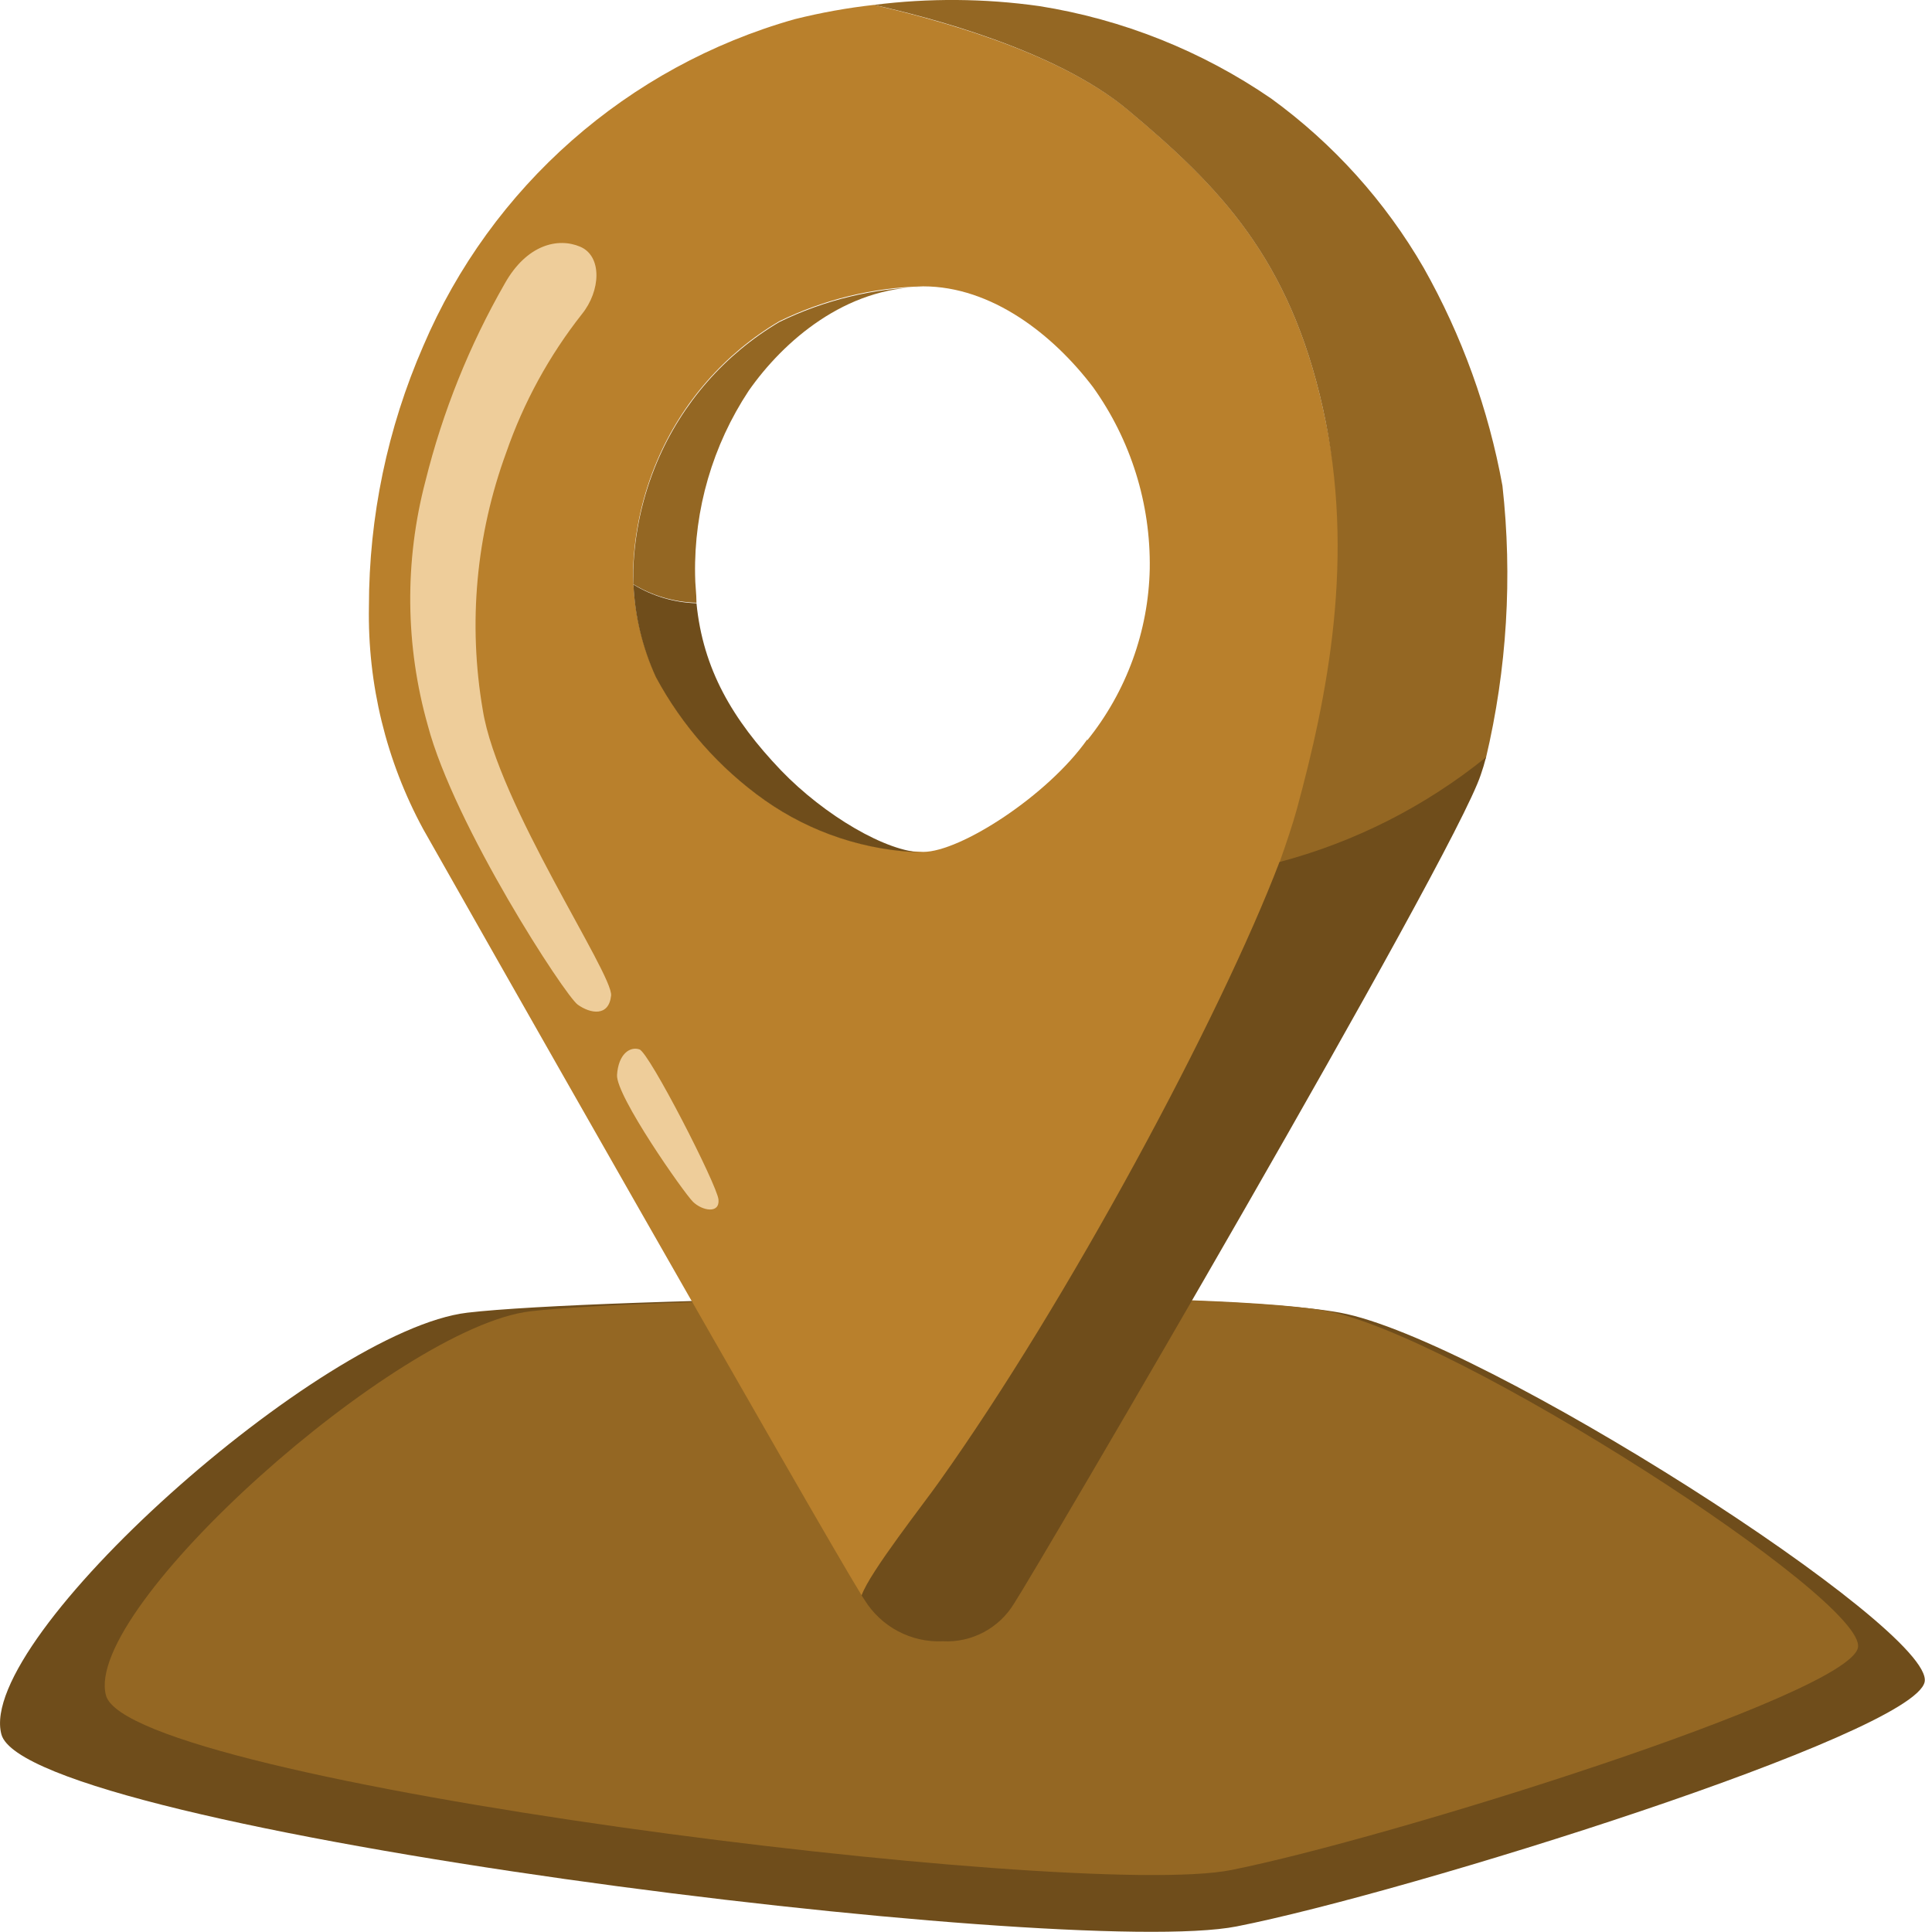
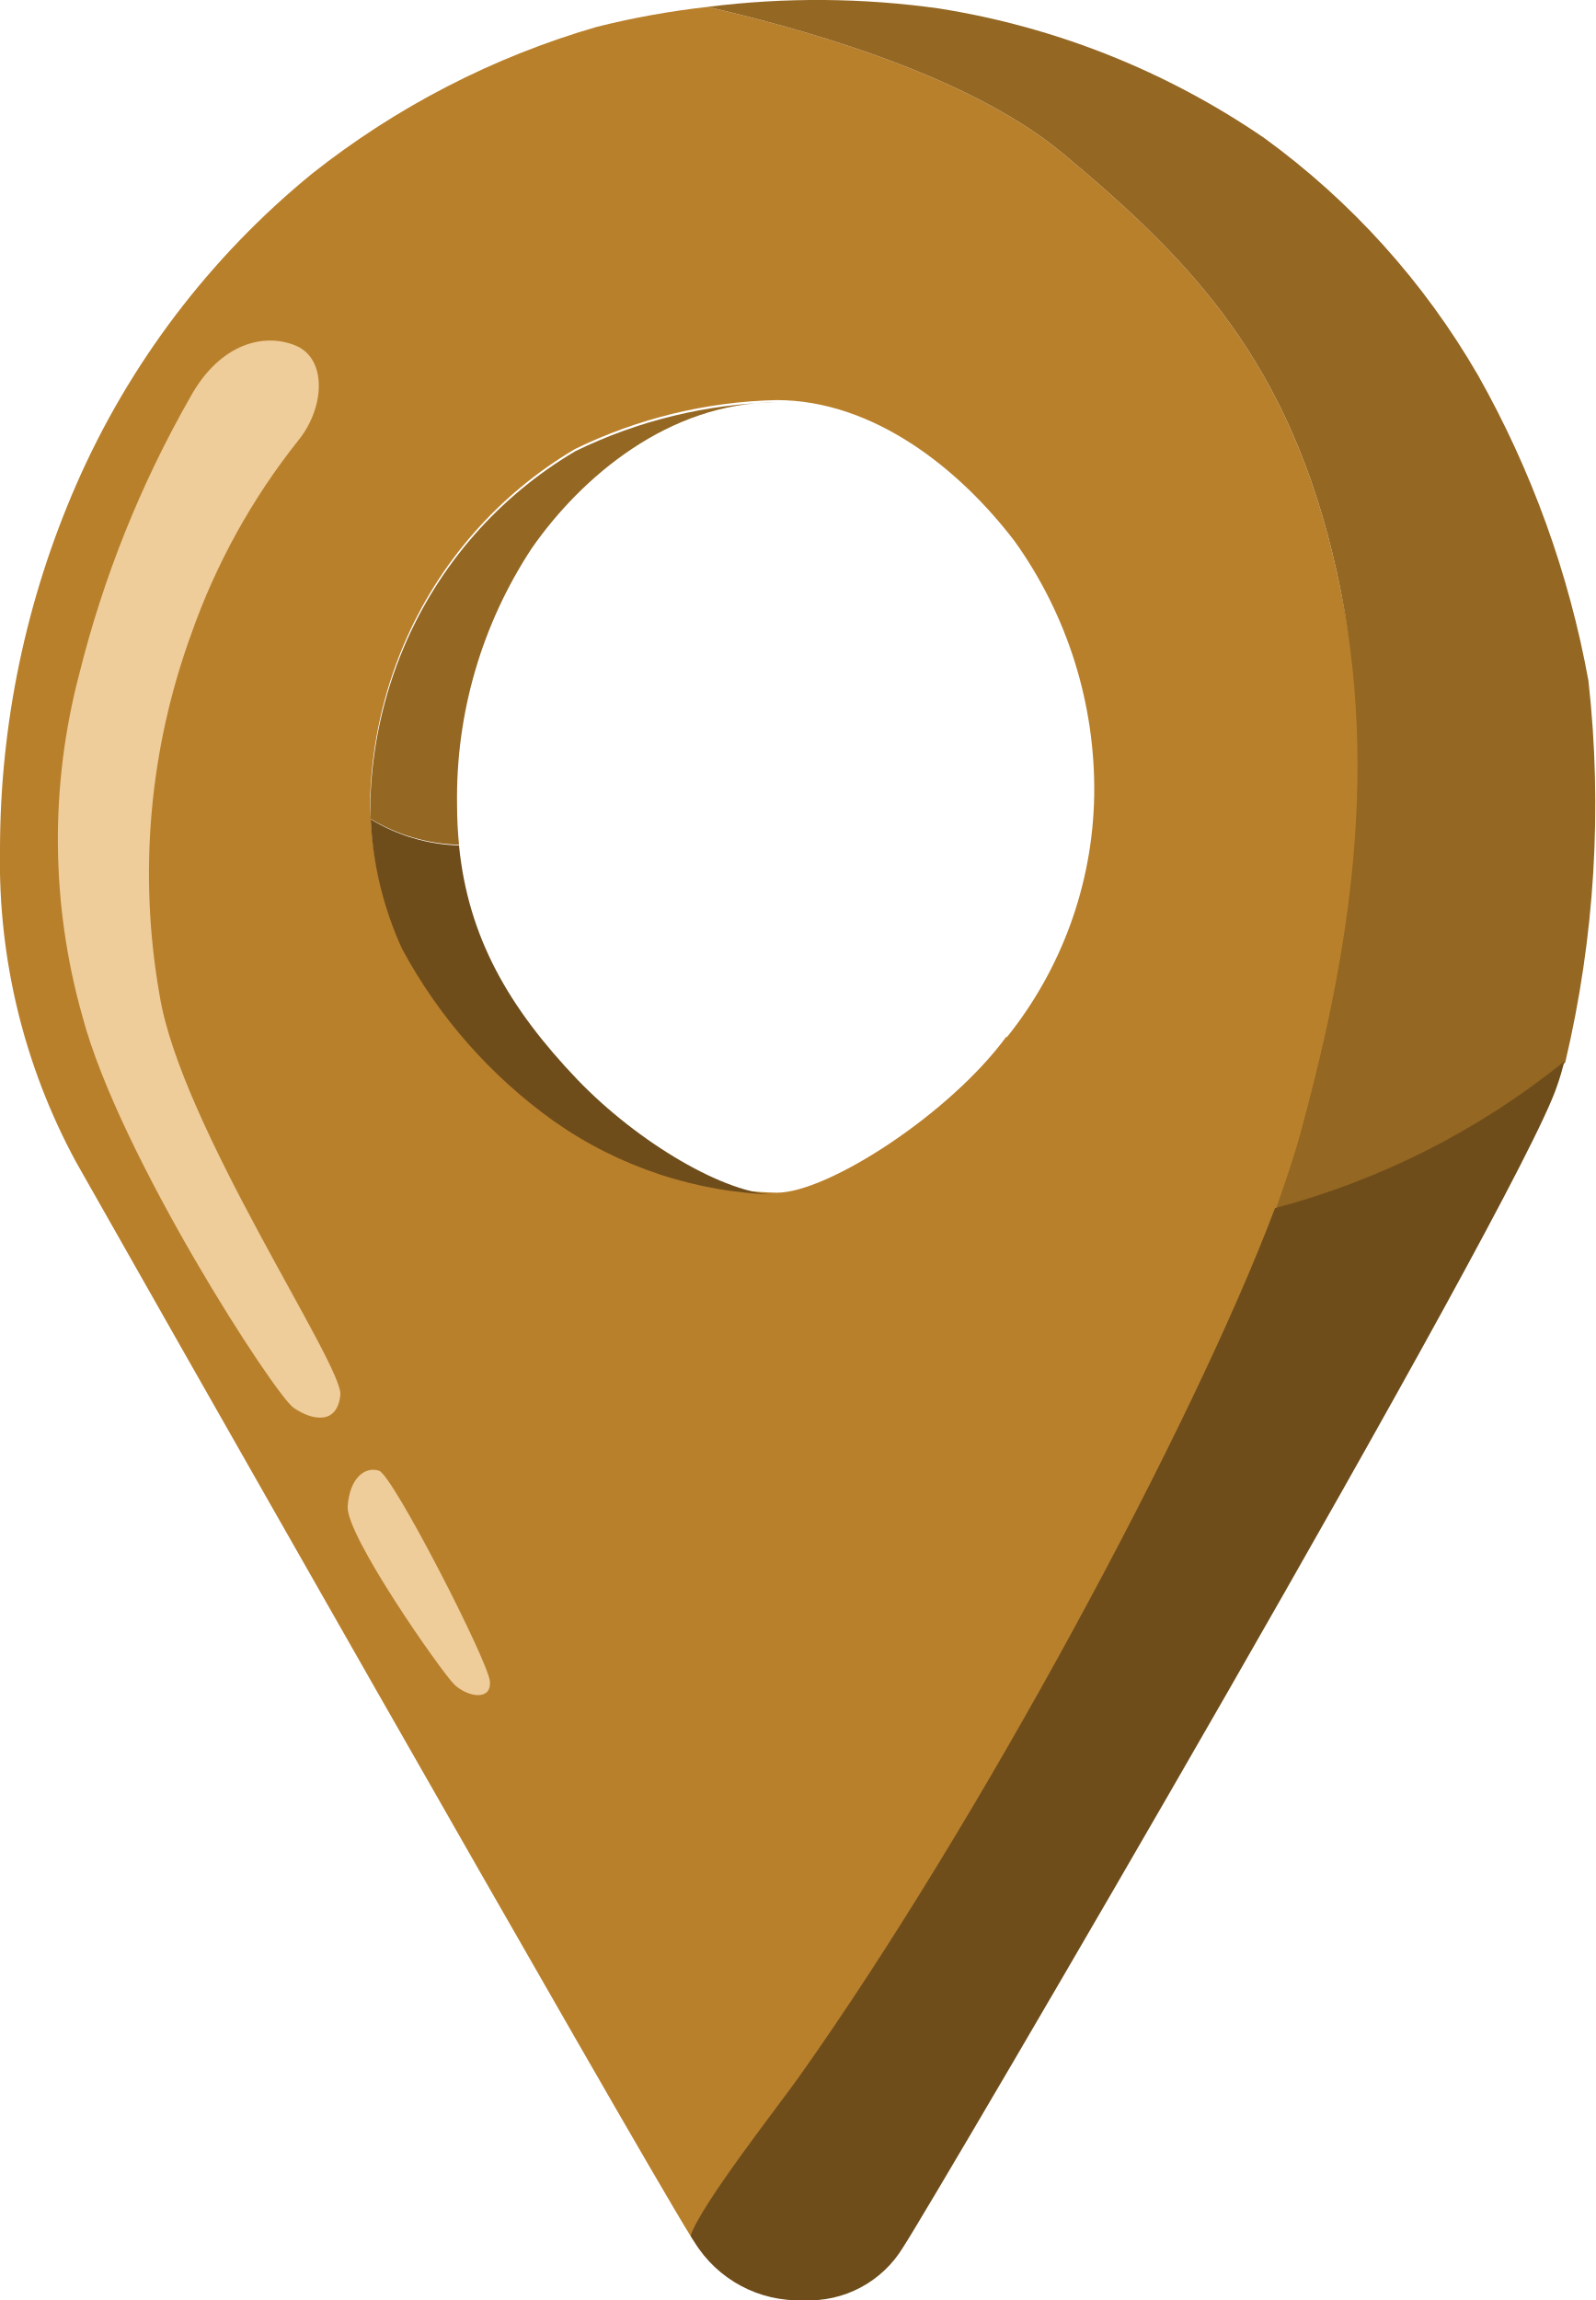
- <svg xmlns="http://www.w3.org/2000/svg" viewBox="0 0 110.24 110.65">
+ <svg xmlns="http://www.w3.org/2000/svg" viewBox="0 0 65.2 93.99">
  <defs>
-     <style>.cls-1{fill:#6f4d1b;}.cls-2{fill:#946723;}.cls-3{fill:#b9802c;}.cls-4{fill:#eecd9a;}</style>
+     <style>.cls-1{fill:#b9802c;}.cls-2{fill:#946723;}.cls-3{fill:#6f4d1b;}.cls-4{fill:#eecd9a;}</style>
  </defs>
  <g id="Capa_2" data-name="Capa 2">
    <g id="Capa_7" data-name="Capa 7">
-       <path class="cls-1" d="M26.77,75.18C18.45,76.16-1.4,93.82.08,99.33s61,12.92,70.75,11,38.77-11,39.4-14S84.83,76.66,76.75,75.18,34,74.33,26.77,75.18Z" />
-       <path class="cls-2" d="M30.38,75.1c-7.58.89-25.66,17-24.31,22s55.57,11.77,64.45,10,35.31-10,35.89-12.73-23.14-18-30.5-19.3S36.94,74.33,30.38,75.1Z" />
-       <path class="cls-3" d="M75.76,23.35c-1.91-8.54-5.89-12.66-11.19-17.08C60.45,2.84,53.11,1,50.06.28a34.48,34.48,0,0,0-4.55.82A32.84,32.84,0,0,0,24.24,19.82a37.32,37.32,0,0,0-3.11,14.91,25.75,25.75,0,0,0,3.11,12.76c1.54,2.74,22.7,40,25.11,43.88a19.07,19.07,0,0,1,1.9-2.6C62.44,75.67,73.54,54,75,46.34S77.68,31.89,75.76,23.35Zm-13.49,19C60,45.57,55,48.79,52.88,48.79a16.45,16.45,0,0,1-9.1-3,20.63,20.63,0,0,1-6.22-7.08,14.45,14.45,0,0,1-1.3-6.12,17.45,17.45,0,0,1,1.37-6.19,17,17,0,0,1,7-8,19.8,19.8,0,0,1,8.24-2c3.94,0,7.46,2.78,9.73,5.77a17.42,17.42,0,0,1,3.25,10.41A16.2,16.2,0,0,1,62.27,42.4Z" />
-       <path class="cls-2" d="M39.89,34.52c0-.52-.08-1.05-.08-1.61a18.55,18.55,0,0,1,3.07-10.53c2-2.86,5.56-5.94,10-5.94a19.8,19.8,0,0,0-8.24,2,17,17,0,0,0-7,8,17.45,17.45,0,0,0-1.37,6.19c0,.28,0,.55,0,.83A7.35,7.35,0,0,0,39.89,34.52Z" />
-       <path class="cls-1" d="M43.78,45.82a16.45,16.45,0,0,0,9.1,3c-2.07,0-5.67-2.12-8.15-4.7-2.79-2.92-4.47-5.81-4.84-9.57a7.35,7.35,0,0,1-3.61-1.07,14.28,14.28,0,0,0,1.28,5.29A20.63,20.63,0,0,0,43.78,45.82Z" />
-       <path class="cls-2" d="M86.05,27.82a39.93,39.93,0,0,0-4.51-12.48,31.44,31.44,0,0,0-8.74-9.7A32.47,32.47,0,0,0,59.53.35,35.72,35.72,0,0,0,50.06.28c3,.67,10.39,2.56,14.51,6,5.3,4.42,9.28,8.54,11.19,17.08s.25,16.6-1.49,23c-.24.87-.59,1.91-1,3.07a31.78,31.78,0,0,0,11.83-6A45.75,45.75,0,0,0,86.05,27.82Z" />
-       <path class="cls-1" d="M49.35,91.37c.07.11.12.2.16.25A5,5,0,0,0,54,94a4.5,4.5,0,0,0,4.09-2.18c1.16-1.75,25.17-42.71,26.72-47.45.11-.31.21-.65.3-1a31.78,31.78,0,0,1-11.83,6C69.89,58.25,61.16,74.52,53.8,84.85,53,86,49.78,90.08,49.35,91.37Z" />
-       <path class="cls-4" d="M28.91,16.24a44.09,44.09,0,0,0-4.54,11.3,26.58,26.58,0,0,0,.13,14c1.51,5.73,7.86,15.48,8.59,16s1.78.7,1.91-.52-6.5-11-7.35-16.36A28.71,28.71,0,0,1,29,25.9,27.17,27.17,0,0,1,33.32,18c1.09-1.34,1.18-3.33-.09-3.87S30.17,14,28.91,16.24Z" />
-       <path class="cls-4" d="M36.62,60.1c-.55-.18-1.2.27-1.28,1.46s3.83,6.76,4.35,7.27,1.54.71,1.46-.13S37.18,60.27,36.62,60.1Z" />
+       <path class="cls-1" d="M54.63,23.35c-1.91-8.54-5.89-12.66-11.19-17.08C39.32,2.84,32,1,28.93.28a34.48,34.48,0,0,0-4.55.82,34,34,0,0,0-11.63,6A33.94,33.94,0,0,0,3.11,19.82,37.32,37.32,0,0,0,0,34.73,25.75,25.75,0,0,0,3.11,47.49c1.54,2.74,22.7,40,25.11,43.88a19.07,19.07,0,0,1,1.9-2.6C41.31,75.67,52.41,54,53.88,46.34S56.54,31.89,54.63,23.35Zm-13.49,19c-2.32,3.17-7.31,6.39-9.39,6.39a16.51,16.51,0,0,1-9.11-3,20.7,20.7,0,0,1-6.21-7.08,14.45,14.45,0,0,1-1.3-6.12,17.45,17.45,0,0,1,1.37-6.19,17,17,0,0,1,7-8,19.8,19.8,0,0,1,8.24-2c3.94,0,7.45,2.78,9.73,5.77a17.42,17.42,0,0,1,3.25,10.41A16.2,16.2,0,0,1,41.14,42.4Z" />
+       <path class="cls-2" d="M18.76,34.52c-.05-.52-.08-1.05-.08-1.61a18.55,18.55,0,0,1,3.07-10.53c2-2.86,5.56-5.94,10-5.94a19.8,19.8,0,0,0-8.24,2,17,17,0,0,0-7,8,17.45,17.45,0,0,0-1.37,6.19c0,.28,0,.55,0,.83A7.35,7.35,0,0,0,18.76,34.52Z" />
+       <path class="cls-3" d="M22.64,45.82a16.51,16.51,0,0,0,9.11,3c-2.08,0-5.67-2.12-8.15-4.7-2.79-2.92-4.47-5.81-4.84-9.57a7.35,7.35,0,0,1-3.61-1.07,14.28,14.28,0,0,0,1.28,5.29A20.7,20.7,0,0,0,22.64,45.82Z" />
+       <path class="cls-2" d="M64.92,27.82a39.93,39.93,0,0,0-4.51-12.48,31.44,31.44,0,0,0-8.74-9.7A32.47,32.47,0,0,0,38.4.35,35.72,35.72,0,0,0,28.93.28C32,1,39.32,2.84,43.44,6.27c5.3,4.42,9.28,8.54,11.19,17.08s.25,16.6-1.49,23c-.24.87-.59,1.91-1,3.07a31.78,31.78,0,0,0,11.83-6A45.75,45.75,0,0,0,64.92,27.82Z" />
+       <path class="cls-3" d="M28.22,91.37c.07.11.12.2.16.25A5,5,0,0,0,32.83,94a4.5,4.5,0,0,0,4.09-2.18c1.16-1.75,25.17-42.71,26.72-47.45.11-.31.21-.65.3-1a31.78,31.78,0,0,1-11.83,6C48.76,58.25,40,74.52,32.67,84.85,31.86,86,28.65,90.08,28.22,91.37Z" />
+       <path class="cls-4" d="M7.77,16.24a44.51,44.51,0,0,0-4.53,11.3,26.58,26.58,0,0,0,.13,14C4.88,47.23,11.23,57,12,57.53s1.78.7,1.91-.52S7.37,46,6.52,40.65A28.6,28.6,0,0,1,7.82,25.9,27.17,27.17,0,0,1,12.19,18c1.09-1.34,1.18-3.33-.09-3.87S9,14,7.77,16.24Z" />
+       <path class="cls-4" d="M15.49,60.1c-.55-.18-1.2.27-1.28,1.46s3.83,6.76,4.35,7.27,1.54.71,1.46-.13S16.05,60.27,15.49,60.1Z" />
    </g>
  </g>
</svg>
